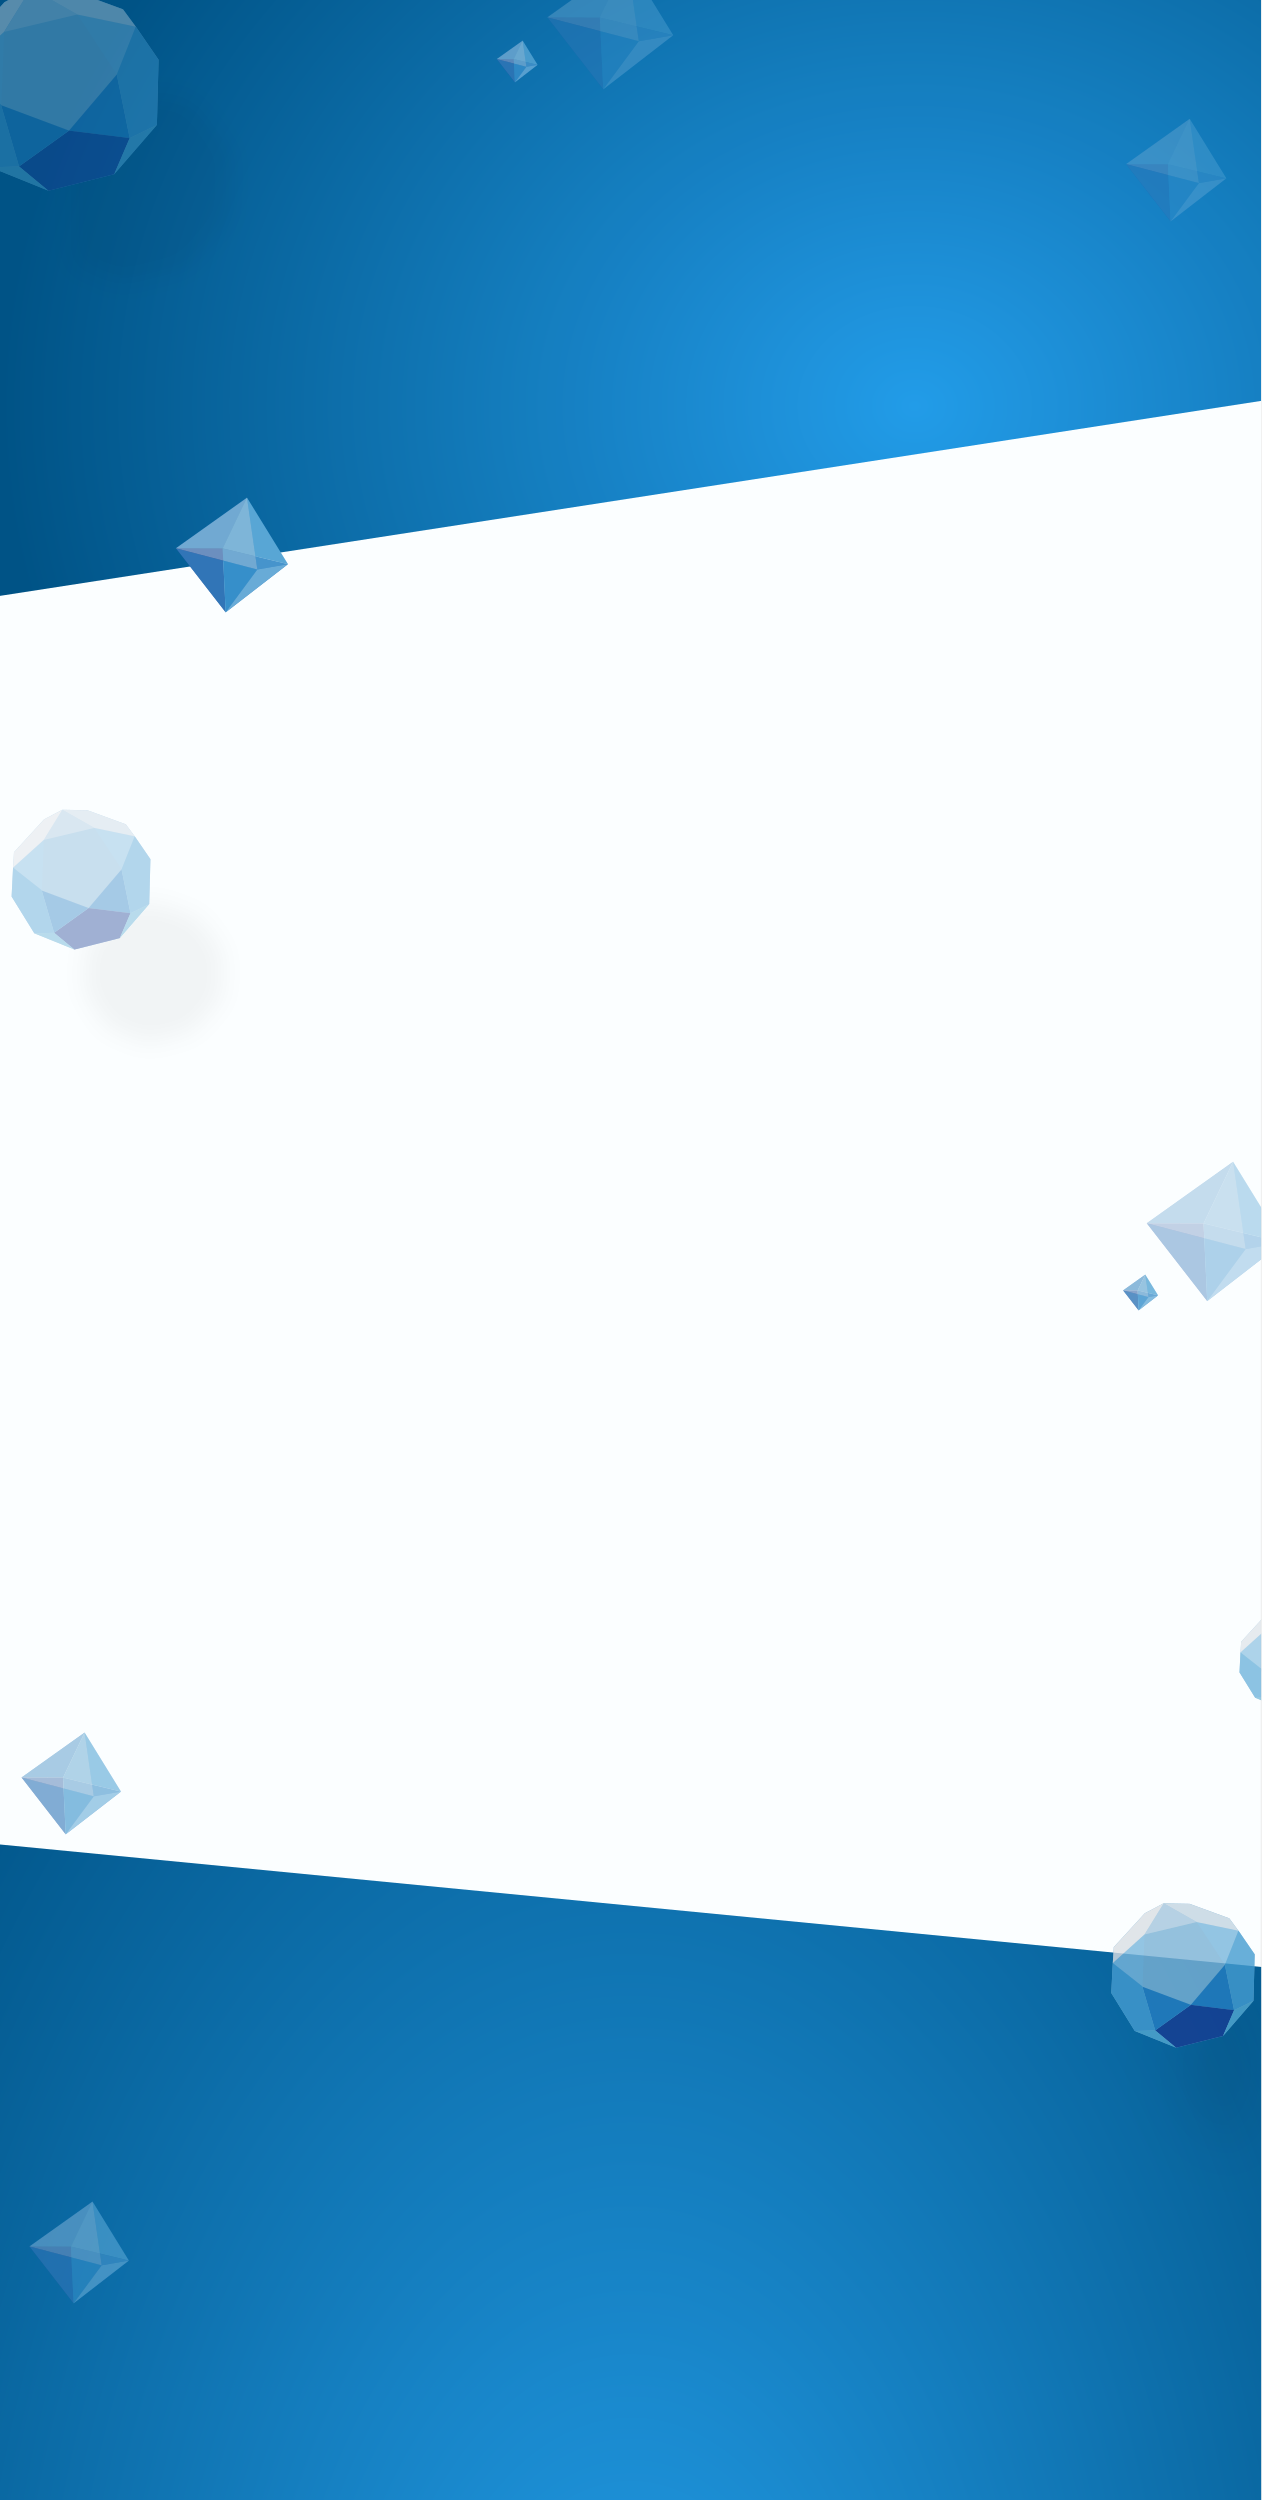
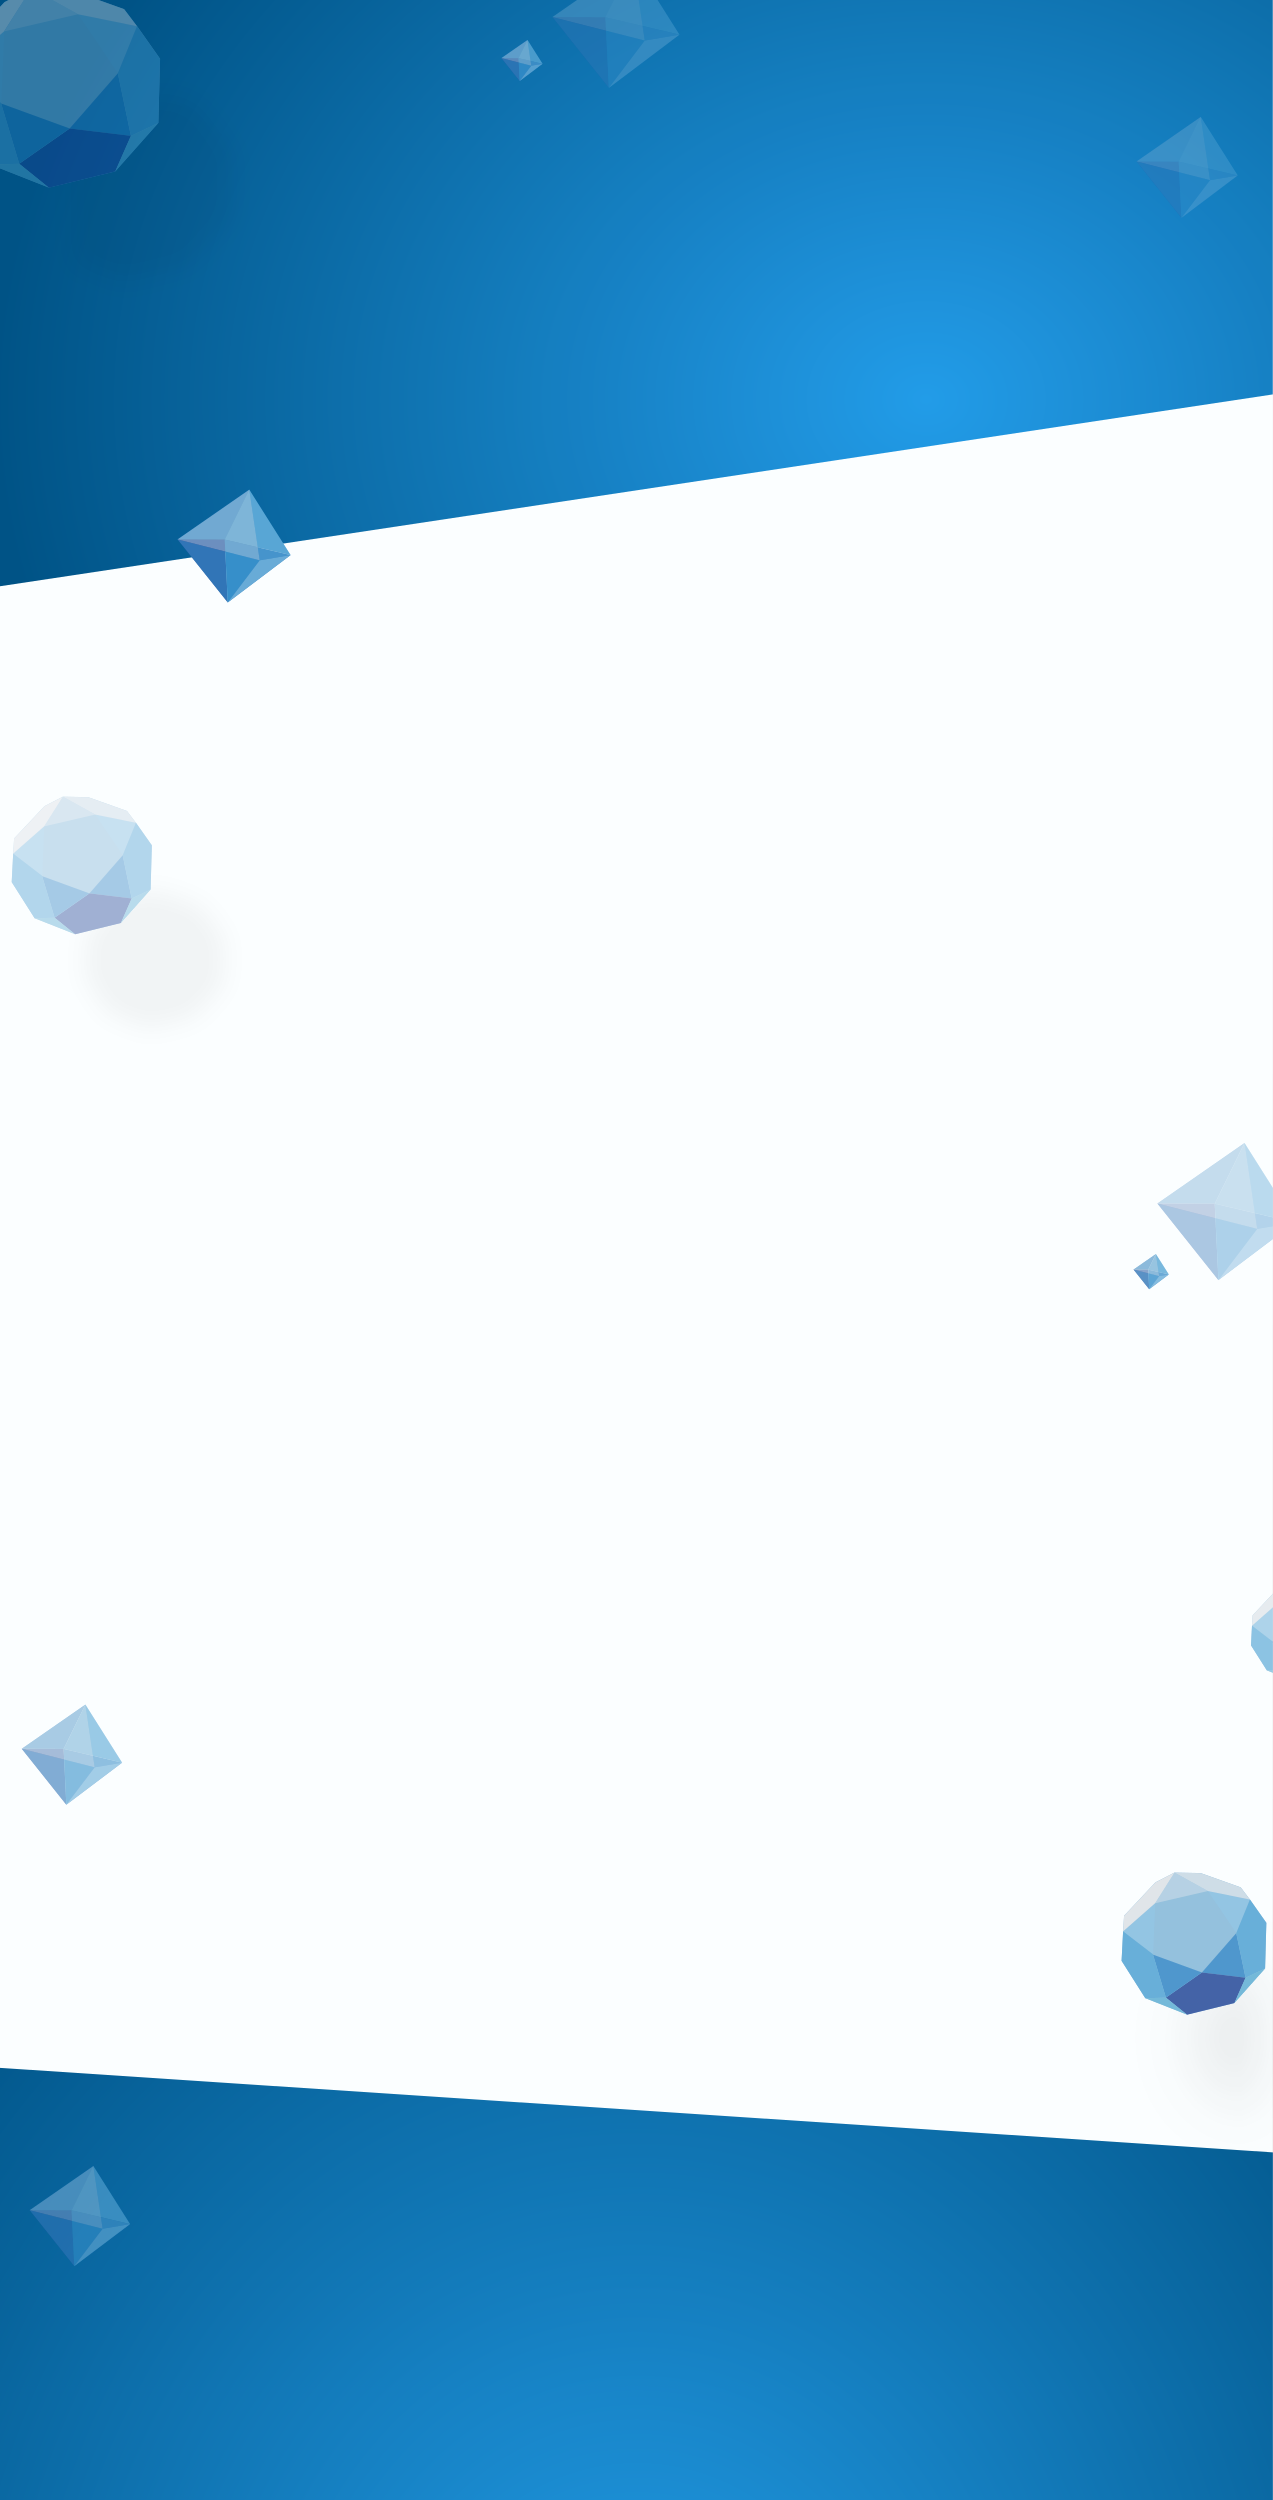
- <svg xmlns="http://www.w3.org/2000/svg" xmlns:xlink="http://www.w3.org/1999/xlink" width="1920" height="3806" viewBox="0 0 1920 3806">
+ <svg xmlns="http://www.w3.org/2000/svg" xmlns:xlink="http://www.w3.org/1999/xlink" width="1920" height="3771" viewBox="0 0 1920 3771">
  <defs>
    <style>.a{fill:#fff;stroke:#707070;}.b{clip-path:url(#a);}.c{fill:#fbfeff;}.d{fill:url(#b);}.e{mix-blend-mode:multiply;fill:url(#c);}.e,.f,.v,.w{isolation:isolate;}.f,.s,.t{opacity:0.4;}.g{fill:#7ab1d4;}.h,.q,.s{fill:#79b6dc;}.i{fill:#247dc1;}.j,.p{fill:#439bd0;}.k{fill:#163c91;}.l{fill:#53a8cf;}.m,.r{fill:#a5c6dd;}.n{fill:#d9dee4;}.o{fill:#c3d4e1;}.p,.r,.w,.x{opacity:0.6;}.q,.u,.v{opacity:0.8;}.y{filter:url(#j);}.z{filter:url(#h);}.aa{filter:url(#f);}.ab{filter:url(#d);}</style>
    <clipPath id="a">
-       <rect class="a" width="1920" height="3806" />
+       <rect class="a" width="1920" height="3771" />
    </clipPath>
    <radialGradient id="b" cx="0.5" cy="0.415" r="0.738" gradientTransform="matrix(-1, -0.001, 0.002, -2.946, 0.999, 2.563)" gradientUnits="objectBoundingBox">
      <stop offset="0" stop-color="#239de8" />
      <stop offset="1" stop-color="#005386" />
    </radialGradient>
    <radialGradient id="c" cx="0.725" cy="0.684" r="0.725" gradientTransform="matrix(-1, -0.004, 0.007, -1.801, 1.445, 1.918)" xlink:href="#b" />
-     <filter id="d" x="-64.774" y="-18.16" width="470.213" height="505.48" filterUnits="userSpaceOnUse">
+     <filter id="d" x="-64.774" y="-17.702" width="470.213" height="497.71" filterUnits="userSpaceOnUse">
      <feOffset dx="110" dy="143" input="SourceAlpha" />
      <feGaussianBlur stdDeviation="18" result="e" />
      <feFlood flood-opacity="0.102" />
      <feComposite operator="in" in2="e" />
      <feComposite in="SourceGraphic" />
    </filter>
-     <filter id="f" x="1653.299" y="2891.95" width="515.347" height="516.964" filterUnits="userSpaceOnUse">
+     <filter id="f" x="1653.299" y="2818.967" width="515.347" height="511.423" filterUnits="userSpaceOnUse">
      <feOffset dx="110" dy="143" input="SourceAlpha" />
      <feGaussianBlur stdDeviation="49.5" result="g" />
      <feFlood flood-opacity="0.102" />
      <feComposite operator="in" in2="g" />
      <feComposite in="SourceGraphic" />
    </filter>
-     <filter id="h" x="17.66" y="1232.649" width="375.345" height="409.91" filterUnits="userSpaceOnUse">
+     <filter id="h" x="17.66" y="1201.6" width="375.345" height="404.547" filterUnits="userSpaceOnUse">
      <feOffset dx="110" dy="143" input="SourceAlpha" />
      <feGaussianBlur stdDeviation="18" result="i" />
      <feFlood flood-opacity="0.102" />
      <feComposite operator="in" in2="i" />
      <feComposite in="SourceGraphic" />
    </filter>
-     <filter id="j" x="1887" y="2454.649" width="310.005" height="344.086" filterUnits="userSpaceOnUse">
+     <filter id="j" x="1887" y="2392.819" width="310.005" height="340.381" filterUnits="userSpaceOnUse">
      <feOffset dx="110" dy="143" input="SourceAlpha" />
      <feGaussianBlur stdDeviation="18" result="k" />
      <feFlood flood-opacity="0.102" />
      <feComposite operator="in" in2="k" />
      <feComposite in="SourceGraphic" />
    </filter>
  </defs>
  <g class="b">
-     <path class="c" d="M0,0H1920l-1.031,3781H-1Z" transform="translate(0 -2)" />
-     <path class="d" d="M0-41.041,1920,145.375v911.543H0Z" transform="translate(0 2849.082)" />
-     <path class="e" d="M0,0H1920V612.293L0,909.142Z" transform="translate(0 -2)" />
-     <g class="f" transform="translate(-1210.33 -191.396)">
-       <g class="ab" transform="matrix(1, 0, 0, 1, 1210.33, 191.4)">
-         <path class="g" d="M138.21,308.264,50.539,272.777l4.7-.151-5.046.151L0,191.565l3.226-63.949,8.415,6.633-8.413-6.633,1.016-.919-1.016.917L5.263,93.8l66.4-72.511L112.051,0,71.195,66.16l.062-.056,0,.085.234-.055L111.99.11l.045.026L167.3,1.258,252,32.28,271.36,58.532l.1.021.011-.028.024.035.009,0,0,.007,34.714,50.557-2.648,99.028-13.9,6.768,13.781-6.651-64.6,74.571-.165.383L138.472,308.48ZM93.789,271.318l75.36-54h0l-75.36,54ZM68.148,178.793l-1.667-.636,0,.014ZM242.581,131.24h0l-.175-.266Z" transform="translate(-64.77 -18.16)" />
-       </g>
-       <g transform="translate(1145.555 173.392)">
-         <path class="g" d="M93.515,0l89.97,62.421L148.553,169.632,37.226,171.813,0,66.3Z" transform="matrix(0.927, 0.375, -0.375, 0.927, 95.925, 4.756)" />
-         <path class="h" d="M8126.76-7389.384l-28.836,72.8-60.37-91.614Z" transform="translate(-7855.258 7447.948)" />
-         <path class="i" d="M8018.27-7181.736l92.508,11.325-19.654-96.871Z" transform="translate(-7848.517 7398.689)" />
-         <path class="j" d="M8149.864-7209.581c1.059-.529,41.307-20.123,41.307-20.123l2.646-99.028-34.746-50.6-28.986,72.97Z" transform="translate(-7887.605 7437.858)" />
-         <path class="k" d="M7901.282-7081.369l76.175-54.585,92.53,11.369-23.688,55.029L7946.09-7044.3Z" transform="translate(-7807.621 7352.78)" />
-         <path class="l" d="M8124.109-7074.249l64.854-74.857-41.275,19.923Z" transform="translate(-7885.515 7357.377)" />
-         <path class="i" d="M7859.32-7195.451l27.292,93.285,76.176-54.586Z" transform="translate(-7792.952 7373.578)" />
-         <path class="h" d="M7830.273-7367.682l-68.028,61.512,63.545,50.1Z" transform="translate(-7759.017 7433.786)" />
-         <path class="m" d="M7907.57-7469.141l-40.736,66.4,111.211-26.48Z" transform="translate(-7795.579 7469.252)" />
-         <path class="n" d="M7830.024-7402.848l41.045-66.465-40.392,21.295-66.4,72.51-2.035,33.81Z" transform="translate(-7759.017 7469.313)" />
-         <path class="j" d="M7760.51-7273.111l-3.229,63.951,50.19,81.211,43.644-1.312-27.608-94.19Z" transform="translate(-7757.281 7400.726)" />
-         <path class="l" d="M7834.984-7050.68l87.833,35.551-44.613-36.946Z" transform="translate(-7784.444 7323.458)" />
-         <path class="o" d="M8088.876-7410.645l-19.406-26.315-84.7-31.02-55.315-1.124,70.463,39.965Z" transform="translate(-7817.47 7469.24)" />
-       </g>
-     </g>
-     <g transform="translate(-10169.808 7208.84)">
-       <path class="i" d="M9367.867-6289.127,9476-6366.155l-36.934,77.278Z" transform="translate(1069.773 -85.008)" />
-       <path class="j" d="M9574.969-6289.963,9674.313-6266l-62.354-101.234Z" transform="translate(933.795 -83.955)" />
-       <path class="k" d="M9444.3-6044.025l-4.579-97.268-71.142-.243Z" transform="translate(1069.095 -232.593)" />
-       <path class="i" d="M9674.39-6117.254l-99.353-23.966,4.59,97.286Z" transform="translate(933.75 -232.695)" />
-       <path class="p" d="M9491.73-6109.593l-48.169,65.207-75.759-97.548Z" transform="translate(1069.815 -232.227)" />
-       <path class="q" d="M9680.143-6072.366l-46.574,8.124-48.166,65.19Z" transform="translate(927.974 -277.56)" />
-       <path class="r" d="M9473.038-6365.021l15.747,109.293-123.926-32.343Z" transform="translate(1072.778 -86.096)" />
-       <path class="s" d="M9679.861-6365.021l62.316,101.175-46.641,8.132Z" transform="translate(865.955 -86.096)" />
-     </g>
-     <g class="t" transform="translate(-8723.279 6632.068)">
-       <path class="i" d="M9367.867-6297.23l96.758-68.925-33.047,69.149Z" transform="translate(1069.77 -85.011)" />
-       <path class="j" d="M9574.969-6298.091l88.895,21.44-55.795-90.585Z" transform="translate(926.311 -83.955)" />
-       <path class="k" d="M9436.336-6054.281l-4.1-87.037-63.658-.218Z" transform="translate(1069.088 -240.699)" />
-       <path class="i" d="M9663.939-6119.775l-88.9-21.445,4.107,87.053Z" transform="translate(926.263 -240.823)" />
-       <path class="p" d="M9478.7-6112.994l-43.1,58.348-67.791-87.287Z" transform="translate(1069.815 -240.329)" />
-       <path class="q" d="M9670.178-6072.366l-41.677,7.27-43.1,58.333Z" transform="translate(920.005 -288.212)" />
-       <path class="r" d="M9461.659-6365.021l14.09,97.8-110.89-28.941Z" transform="translate(1072.776 -86.104)" />
-       <path class="s" d="M9679.861-6365.021l55.762,90.533-41.734,7.276Z" transform="translate(854.573 -86.104)" />
-     </g>
-     <g class="t" transform="translate(-9604.33 6391.068)">
-       <path class="i" d="M9367.867-6279.622l121.477-86.534-41.49,86.814Z" transform="translate(1069.775 -85.004)" />
-       <path class="j" d="M9574.969-6280.427l111.6,26.918-70.049-113.728Z" transform="translate(942.574 -83.955)" />
-       <path class="k" d="M9453.645-6031.991l-5.144-109.271-79.921-.273Z" transform="translate(1069.102 -223.083)" />
-       <path class="i" d="M9686.65-6114.3l-111.613-26.924,5.156,109.292Z" transform="translate(942.532 -223.158)" />
-       <path class="p" d="M9507.024-6105.6l-54.112,73.254L9367.8-6141.934Z" transform="translate(1069.815 -222.721)" />
-       <path class="q" d="M9691.835-6072.366l-52.323,9.126L9585.4-5990Z" transform="translate(937.323 -265.063)" />
-       <path class="r" d="M9486.388-6365.021l17.69,122.781-139.219-36.334Z" transform="translate(1072.78 -86.087)" />
-       <path class="s" d="M9679.861-6365.021l70.007,113.661-52.4,9.135Z" transform="translate(879.307 -86.087)" />
-     </g>
-     <g class="u" transform="translate(-9681.33 6513.068)">
-       <path class="i" d="M9367.867-6338.124l39.351-28.031-13.44,28.122Z" transform="translate(1069.758 -85.025)" />
-       <path class="j" d="M9574.969-6339.116l36.152,8.72-22.691-36.84Z" transform="translate(888.539 -83.955)" />
-       <path class="k" d="M9396.136-6106.051l-1.667-35.4-25.889-.089Z" transform="translate(1069.058 -281.611)" />
-       <path class="i" d="M9611.192-6132.5l-36.155-8.722,1.67,35.4Z" transform="translate(888.479 -281.848)" />
-       <path class="p" d="M9412.9-6130.165l-17.528,23.729-27.57-35.5Z" transform="translate(1069.815 -281.225)" />
-       <path class="q" d="M9619.879-6072.366l-16.949,2.956-17.527,23.724Z" transform="translate(879.784 -341.973)" />
-       <path class="r" d="M9404.227-6365.021l5.73,39.772-45.1-11.77Z" transform="translate(1072.765 -86.143)" />
-       <path class="s" d="M9679.861-6365.021l22.678,36.818-16.973,2.959Z" transform="translate(797.13 -86.143)" />
-     </g>
-     <g class="v" transform="translate(546.244 2724.213)">
-       <g class="aa" transform="matrix(1, 0, 0, 1, -546.24, -2724.21)">
-         <path class="g" d="M98.551,219.809,36.037,194.5l3.349-.108-3.6.108L0,136.6,2.3,91l6,4.73L2.3,91l.725-.655L2.3,91,3.752,66.887,51.1,15.183,79.9,0,50.766,47.176l.044-.04,0,.061.167-.04L79.855.079,79.887.1,119.3.9l60.393,22.12,13.806,18.719.07.015.008-.02.017.025h.006l0,0,24.753,36.05-1.888,70.612-9.911,4.826,9.827-4.743-46.066,53.173-.118.273L98.738,219.964ZM66.877,193.465l53.736-38.506h0l-53.736,38.5ZM48.593,127.489l-1.189-.453,0,.01Zm124.38-33.908h0l-.125-.189Z" transform="translate(1691.8 2897.45)" />
-       </g>
-       <g transform="translate(1145.555 173.347)">
-         <path class="g" d="M66.681,0l64.153,44.51-24.908,76.447-79.383,1.555L0,47.277Z" transform="matrix(0.927, 0.375, -0.375, 0.927, 68.4, 3.392)" />
-         <path class="h" d="M8101.162-7394.781l-20.562,51.912-43.046-65.325Z" transform="translate(-7907.567 7436.541)" />
-         <path class="i" d="M8018.269-7206.282l65.964,8.076-14.015-69.074Z" transform="translate(-7897.225 7360.98)" />
-         <path class="j" d="M8144.187-7258.289c.756-.378,29.454-14.35,29.454-14.35l1.886-70.613-24.774-36.082-20.67,52.032Z" transform="translate(-7957.181 7421.065)" />
-         <path class="k" d="M7901.28-7097.031l54.316-38.922,65.98,8.106-16.892,39.239-71.453,18.008Z" transform="translate(-7834.495 7290.562)" />
-         <path class="l" d="M8124.109-7095.728l46.245-53.377-29.432,14.206Z" transform="translate(-7953.978 7297.613)" />
-         <path class="i" d="M7859.319-7195.45l19.461,66.517,54.318-38.923Z" transform="translate(-7811.995 7322.464)" />
-         <path class="h" d="M7810.751-7367.681l-48.507,43.861,45.312,35.727Z" transform="translate(-7759.943 7414.816)" />
-         <path class="m" d="M7895.881-7469.139l-29.048,47.348,79.3-18.882Z" transform="translate(-7816.024 7469.219)" />
-         <path class="n" d="M7810.575-7421.919l29.266-47.393-28.8,15.185-47.345,51.7-1.451,24.108Z" transform="translate(-7759.943 7469.312)" />
-         <path class="j" d="M7759.583-7273.111l-2.3,45.6,35.788,57.908,31.12-.936L7804.5-7237.7Z" transform="translate(-7757.281 7364.107)" />
-         <path class="l" d="M7834.983-7051.08l62.63,25.35-31.812-26.345Z" transform="translate(-7798.946 7245.586)" />
-         <path class="o" d="M8043.131-7427.419l-13.839-18.764L7968.9-7468.3l-39.442-.8,50.244,28.5Z" transform="translate(-7849.603 7469.2)" />
-       </g>
-     </g>
-     <g class="t" transform="translate(-8691.808 8219.84)">
-       <path class="i" d="M9367.866-6272.563l131.385-93.591-44.875,93.9Z" transform="translate(1069.778 -85.002)" />
-       <path class="j" d="M9574.969-6273.346l120.707,29.114-75.764-123Z" transform="translate(949.093 -83.955)" />
-       <path class="k" d="M9460.582-6023.057l-5.563-118.184-86.439-.295Z" transform="translate(1069.108 -216.023)" />
-       <path class="i" d="M9695.754-6112.1l-120.717-29.12,5.576,118.206Z" transform="translate(949.053 -216.078)" />
-       <path class="p" d="M9518.379-6102.638l-58.527,79.229L9367.8-6141.933Z" transform="translate(1069.815 -215.663)" />
-       <path class="q" d="M9700.515-6072.366l-56.59,9.871-58.523,79.208Z" transform="translate(944.266 -255.785)" />
-       <path class="r" d="M9496.3-6365.02l19.134,132.794-150.574-39.3Z" transform="translate(1072.782 -86.081)" />
-       <path class="s" d="M9679.861-6365.02l75.716,122.931-56.67,9.88Z" transform="translate(889.221 -86.081)" />
-     </g>
-     <g class="u" transform="translate(-8727.789 8391.691)">
-       <path class="i" d="M9367.866-6342.145l33.706-24.01-11.513,24.088Z" transform="translate(1069.759 -85.027)" />
-       <path class="j" d="M9574.969-6343.149l30.966,7.469-19.437-31.555Z" transform="translate(884.826 -83.955)" />
-       <path class="k" d="M9392.182-6111.141l-1.428-30.319-22.175-.076Z" transform="translate(1069.057 -285.635)" />
-       <path class="i" d="M9606.006-6133.75l-30.969-7.471,1.431,30.325Z" transform="translate(884.765 -285.884)" />
-       <path class="p" d="M9406.432-6131.853l-15.015,20.325-23.614-30.406Z" transform="translate(1069.815 -285.247)" />
-       <path class="q" d="M9614.933-6072.366l-14.518,2.532-15.014,20.32Z" transform="translate(875.831 -347.26)" />
-       <path class="r" d="M9398.579-6365.02l4.909,34.067-38.629-10.081Z" transform="translate(1072.765 -86.148)" />
-       <path class="s" d="M9679.861-6365.02l19.424,31.537-14.537,2.535Z" transform="translate(791.483 -86.148)" />
-     </g>
-     <g class="f" transform="translate(-1127.896 1059.412)">
-       <g class="z" transform="matrix(1, 0, 0, 1, 1127.9, -1059.41)">
-         <path class="g" d="M95.391,212.761l-60.51-24.493,3.242-.1-3.483.1L0,132.216,2.226,88.079l5.808,4.578L2.228,88.079l.7-.634-.7.633,1.4-23.335L49.46,14.7,77.337,0l-28.2,45.663.043-.038,0,.059.161-.038L77.294.076l.031.018L115.47.869l58.457,21.411L187.29,40.4l.068.014.008-.019.017.024h.006l0,0,23.959,34.894-1.827,68.348-9.593,4.671,9.511-4.591-44.589,51.468-.114.264L95.572,212.91Zm-30.659-25.5,52.013-37.271h0l-52.013,37.27Zm-17.7-63.86-1.15-.439,0,.01Zm120.392-32.82h0l-.121-.183Z" transform="translate(17.66 1232.65)" />
-       </g>
-       <g transform="translate(1145.555 173.344)">
-         <path class="g" d="M64.543,0l62.1,43.082-24.109,74-76.837,1.505L0,45.761Z" transform="matrix(0.927, 0.375, -0.375, 0.927, 66.207, 3.283)" />
-         <path class="h" d="M8099.123-7395.212l-19.9,50.248-41.667-63.231Z" transform="translate(-7911.734 7435.632)" />
-         <path class="i" d="M8018.27-7208.238l63.848,7.816-13.565-66.859Z" transform="translate(-7901.108 7357.977)" />
-         <path class="j" d="M8143.736-7262.171c.73-.365,28.509-13.889,28.509-13.889l1.827-68.348-23.981-34.925-20.006,50.363Z" transform="translate(-7962.728 7419.727)" />
-         <path class="k" d="M7901.281-7098.279l52.575-37.675,63.864,7.847-16.35,37.98-69.163,17.431Z" transform="translate(-7836.637 7285.605)" />
-         <path class="l" d="M8124.109-7097.44l44.762-51.665-28.488,13.751Z" transform="translate(-7959.434 7292.853)" />
-         <path class="i" d="M7859.32-7195.451l18.836,64.385,52.576-37.675Z" transform="translate(-7813.514 7318.393)" />
-         <path class="h" d="M7809.2-7367.682l-46.953,42.454,43.858,34.582Z" transform="translate(-7760.017 7413.306)" />
-         <path class="m" d="M7894.949-7469.141l-28.115,45.829,76.757-18.276Z" transform="translate(-7817.654 7469.218)" />
-         <path class="n" d="M7809.025-7423.438l28.329-45.874-27.878,14.7-45.827,50.046-1.4,23.335Z" transform="translate(-7760.017 7469.313)" />
-         <path class="j" d="M7759.51-7273.111l-2.229,44.139,34.642,56.051,30.122-.905-19.055-65.009Z" transform="translate(-7757.28 7361.19)" />
-         <path class="l" d="M7834.984-7051.112l60.622,24.537-30.792-25.5Z" transform="translate(-7800.102 7239.382)" />
-         <path class="o" d="M8039.486-7428.756l-13.394-18.162-58.458-21.41-38.178-.775,48.633,27.583Z" transform="translate(-7852.165 7469.197)" />
-       </g>
-     </g>
-     <g class="w" transform="translate(741.445 2281.412)">
-       <g class="y" transform="matrix(1, 0, 0, 1, -741.44, -2281.41)">
-         <path class="g" d="M65.9,146.982,24.1,130.062l2.24-.072-2.406.072L0,91.34,1.538,60.848,5.55,64.011,1.539,60.848l.485-.438-.485.437.97-16.121L34.168,10.153,53.427,0,33.946,31.546l.029-.027,0,.041.111-.026L53.4.053l.021.012L79.771.6l40.384,14.791,9.232,12.517.047.01.005-.013.011.017h0v0L146,52.032l-1.262,47.217-6.627,3.227,6.571-3.171-30.8,35.556-.079.183L66.024,147.086Zm-21.18-17.616,35.932-25.748h0L44.719,129.366ZM32.493,85.25l-.795-.3,0,.007Zm83.171-22.673h0l-.083-.127Z" transform="translate(1887 2454.65)" />
-       </g>
-       <g transform="translate(1145.555 173.311)">
-         <path class="g" d="M44.589,0l42.9,29.763L70.831,80.882,17.75,81.922,0,31.613Z" transform="matrix(0.927, 0.375, -0.375, 0.927, 45.738, 2.268)" />
-         <path class="h" d="M8080.088-7399.226l-13.749,34.713-28.785-43.683Z" transform="translate(-7950.633 7427.15)" />
-         <path class="i" d="M8018.271-7226.492l44.108,5.4-9.372-46.188Z" transform="translate(-7937.331 7329.938)" />
-         <path class="j" d="M8139.516-7298.394c.5-.252,19.695-9.595,19.695-9.595l1.262-47.217-16.567-24.127-13.821,34.792Z" transform="translate(-8014.469 7407.239)" />
-         <path class="k" d="M7901.281-7109.927l36.321-26.027,44.119,5.42-11.295,26.238-47.78,12.042Z" transform="translate(-7856.623 7239.338)" />
-         <path class="l" d="M8124.109-7113.414l30.923-35.692-19.681,9.5Z" transform="translate(-8010.346 7248.411)" />
-         <path class="i" d="M7859.32-7195.452l13.013,44.479L7908.654-7177Z" transform="translate(-7827.676 7280.384)" />
-         <path class="h" d="M7794.681-7367.682l-32.437,29.328,30.3,23.891Z" transform="translate(-7760.706 7399.201)" />
-         <path class="m" d="M7886.257-7469.141l-19.423,31.66,53.026-12.626Z" transform="translate(-7832.859 7469.194)" />
-         <path class="n" d="M7794.563-7437.621l19.57-31.691-19.259,10.153-31.659,34.574-.971,16.12Z" transform="translate(-7760.706 7469.313)" />
-         <path class="j" d="M7758.82-7273.111l-1.54,30.492,23.932,38.722,20.81-.625-13.164-44.91Z" transform="translate(-7757.28 7333.959)" />
-         <path class="l" d="M7834.984-7051.41l41.879,16.95-21.271-17.616Z" transform="translate(-7810.887 7181.474)" />
-         <path class="o" d="M8005.469-7441.23l-9.253-12.547-40.384-14.791-26.375-.536,33.6,19.055Z" transform="translate(-7876.061 7469.168)" />
-       </g>
-     </g>
-     <g class="x" transform="translate(-10404.809 9088.84)">
-       <path class="i" d="M9367.867-6297.8l95.963-68.358-32.777,68.581Z" transform="translate(1069.77 -85.011)" />
-       <path class="j" d="M9574.969-6298.66l88.163,21.265-55.336-89.841Z" transform="translate(925.787 -83.955)" />
-       <path class="k" d="M9435.778-6055l-4.063-86.32-63.135-.216Z" transform="translate(1069.089 -241.267)" />
-       <path class="i" d="M9663.208-6119.952l-88.171-21.269,4.073,86.336Z" transform="translate(925.74 -241.392)" />
-       <path class="p" d="M9477.783-6113.233l-42.748,57.868-67.232-86.568Z" transform="translate(1069.815 -240.897)" />
-       <path class="q" d="M9669.48-6072.366l-41.333,7.209L9585.4-6007.3Z" transform="translate(919.448 -288.957)" />
-       <path class="r" d="M9460.863-6365.021l13.974,96.992-109.978-28.7Z" transform="translate(1072.776 -86.104)" />
-       <path class="s" d="M9679.861-6365.021l55.3,89.787-41.391,7.217Z" transform="translate(853.777 -86.104)" />
-     </g>
-     <g class="x" transform="translate(-10392.809 9802.84)">
-       <path class="i" d="M9367.867-6297.8l95.963-68.358-32.777,68.581Z" transform="translate(1069.77 -85.011)" />
-       <path class="j" d="M9574.969-6298.66l88.163,21.265-55.336-89.841Z" transform="translate(925.787 -83.955)" />
-       <path class="k" d="M9435.778-6055l-4.063-86.32-63.135-.216Z" transform="translate(1069.089 -241.267)" />
-       <path class="i" d="M9663.208-6119.952l-88.171-21.269,4.073,86.336Z" transform="translate(925.74 -241.392)" />
-       <path class="p" d="M9477.783-6113.233l-42.748,57.868-67.232-86.568Z" transform="translate(1069.815 -240.897)" />
-       <path class="q" d="M9669.48-6072.366l-41.333,7.209L9585.4-6007.3Z" transform="translate(919.448 -288.957)" />
-       <path class="r" d="M9460.863-6365.021l13.974,96.992-109.978-28.7Z" transform="translate(1072.776 -86.104)" />
-       <path class="s" d="M9679.861-6365.021l55.3,89.787-41.391,7.217Z" transform="translate(853.777 -86.104)" />
+     <g transform="translate(-64.775 -58.609)">
+       <path class="c" d="M0,0H1920l-1.031,3685.761H-1Z" transform="translate(64.775 56.659)" />
+       <path class="d" d="M0-41.041,1920,86.436V709.773H0Z" transform="translate(64.775 3218.834)" />
+       <path class="e" d="M0,0H1920V596.87L0,886.242Z" transform="translate(64.775 56.659)" />
+       <g class="f" transform="translate(0 40.906)">
+         <g class="ab" transform="matrix(1, 0, 0, 1, 64.77, 17.7)">
+           <path class="g" d="M138.21,300.5,50.539,265.906l4.7-.147-5.046.147L0,186.74,3.226,124.4l8.415,6.466L3.228,124.4l1.016-.9-1.016.894L5.263,91.441l66.4-70.684L112.051,0,71.195,64.493l.062-.054,0,.083.234-.054L111.99.108l.045.025L167.3,1.227,252,31.467,271.36,57.057l.1.02.011-.027.024.034.009,0,0,.007,34.714,49.284-2.648,96.533-13.9,6.6,13.781-6.484-64.6,72.693-.165.373L138.472,300.71ZM93.789,264.484l75.36-52.641h0l-75.36,52.64ZM68.148,174.289l-1.667-.62,0,.014Zm174.433-46.355h0l-.175-.259Z" transform="translate(-64.77 -17.7)" />
+         </g>
+         <g transform="translate(0 0.151)">
+           <path class="g" d="M93.706-.084,182.811,60.2l-35.746,105.2L36.112,168.5-.059,65.6Z" transform="matrix(0.927, 0.375, -0.375, 0.927, 95.717, 3.761)" />
+           <path class="h" d="M8126.76-7389.859l-28.836,70.969-60.37-89.306Z" transform="translate(-7855.258 7446.948)" />
+           <path class="i" d="M8018.27-7183.891l92.508,11.04-19.654-94.43Z" transform="translate(-7848.517 7395.377)" />
+           <path class="j" d="M8149.864-7213.856c1.059-.516,41.307-19.616,41.307-19.616l2.646-96.535-34.746-49.328-28.986,71.133Z" transform="translate(-7887.605 7436.385)" />
+           <path class="k" d="M7901.282-7082.743l76.175-53.21,92.53,11.083-23.688,53.642-100.208,24.619Z" transform="translate(-7807.621 7347.315)" />
+           <path class="l" d="M8124.109-7076.134l64.854-72.972-41.275,19.423Z" transform="translate(-7885.515 7352.133)" />
+           <path class="i" d="M7859.32-7195.451l27.292,90.936,76.176-53.213Z" transform="translate(-7792.952 7369.091)" />
+           <path class="h" d="M7830.273-7367.683l-68.028,59.963,63.545,48.842Z" transform="translate(-7759.017 7432.122)" />
+           <path class="m" d="M7907.57-7469.14l-40.736,64.728,111.211-25.813Z" transform="translate(-7795.579 7469.247)" />
+           <path class="n" d="M7830.024-7404.521l41.045-64.792-40.392,20.759-66.4,70.684-2.035,32.958Z" transform="translate(-7759.017 7469.313)" />
+           <path class="j" d="M7760.51-7273.11l-3.229,62.34,50.19,79.165,43.644-1.278-27.608-91.818Z" transform="translate(-7757.281 7397.512)" />
+           <path class="l" d="M7834.984-7050.715l87.833,34.656-44.613-36.016Z" transform="translate(-7784.444 7316.622)" />
+           <path class="o" d="M8088.876-7412.117l-19.406-25.652-84.7-30.238-55.315-1.1,70.463,38.959Z" transform="translate(-7817.47 7469.235)" />
+         </g>
+       </g>
+       <g transform="translate(332.585 797.173)">
+         <path class="i" d="M9367.867-6291.067,9476-6366.155l-36.934,75.332Z" transform="translate(-9367.846 6366.183)" />
+         <path class="j" d="M9574.969-6291.911l99.345,23.358-62.354-98.684Z" transform="translate(-9503.823 6367.237)" />
+         <path class="k" d="M9444.3-6046.481l-4.579-94.818-71.142-.236Z" transform="translate(-9368.523 6216.654)" />
+         <path class="i" d="M9674.39-6117.859l-99.353-23.362,4.59,94.835Z" transform="translate(-9503.868 6216.548)" />
+         <path class="p" d="M9491.73-6110.407l-48.169,63.564-75.759-95.091Z" transform="translate(-9367.803 6217.025)" />
+         <path class="q" d="M9680.143-6072.366l-46.574,7.919L9585.4-6000.9Z" transform="translate(-9509.644 6171.082)" />
+         <path class="r" d="M9473.038-6365.021l15.747,106.541-123.926-31.53Z" transform="translate(-9364.84 6365.095)" />
+         <path class="s" d="M9679.861-6365.021l62.316,98.626-46.641,7.927Z" transform="translate(-9571.663 6365.095)" />
+       </g>
+       <g class="t" transform="translate(1779.113 234.929)">
+         <path class="i" d="M9367.867-6298.965l96.758-67.189-33.047,67.407Z" transform="translate(-9367.847 6366.18)" />
+         <path class="j" d="M9574.969-6299.833l88.895,20.9-55.795-88.3Z" transform="translate(-9511.307 6367.236)" />
+         <path class="k" d="M9436.336-6056.479l-4.1-84.844-63.658-.212Z" transform="translate(-9368.529 6208.753)" />
+         <path class="i" d="M9663.939-6120.317l-88.9-20.9,4.107,84.86Z" transform="translate(-9511.354 6208.625)" />
+         <path class="p" d="M9478.7-6113.724l-43.1,56.878-67.791-85.088Z" transform="translate(-9367.803 6209.124)" />
+         <path class="q" d="M9670.178-6072.366l-41.677,7.086-43.1,56.863Z" transform="translate(-9517.612 6160.699)" />
+         <path class="r" d="M9461.659-6365.021l14.09,95.334-110.89-28.212Z" transform="translate(-9364.842 6365.087)" />
+         <path class="s" d="M9679.861-6365.021l55.762,88.253-41.734,7.093Z" transform="translate(-9583.044 6365.087)" />
+       </g>
+       <g class="t" transform="translate(898.062)">
+         <path class="i" d="M9367.867-6281.8l121.477-84.354-41.49,84.627Z" transform="translate(-9367.842 6366.186)" />
+         <path class="j" d="M9574.969-6282.615l111.6,26.24-70.049-110.862Z" transform="translate(-9495.043 6367.237)" />
+         <path class="k" d="M9453.645-6034.75l-5.144-106.519-79.921-.266Z" transform="translate(-9368.516 6225.925)" />
+         <path class="i" d="M9686.65-6114.976l-111.613-26.246,5.156,106.539Z" transform="translate(-9495.085 6225.846)" />
+         <path class="p" d="M9507.024-6106.517l-54.112,71.409L9367.8-6141.934Z" transform="translate(-9367.803 6226.292)" />
+         <path class="q" d="M9691.835-6072.366l-52.323,8.9-54.109,71.39Z" transform="translate(-9500.294 6183.262)" />
+         <path class="r" d="M9486.388-6365.021l17.69,119.689-139.219-35.42Z" transform="translate(-9364.837 6365.104)" />
+         <path class="s" d="M9679.861-6365.021l70.007,110.8-52.4,8.9Z" transform="translate(-9558.311 6365.104)" />
+       </g>
+       <g class="u" transform="translate(821.062 118.927)">
+         <path class="i" d="M9367.867-6338.829l39.351-27.326-13.44,27.414Z" transform="translate(-9367.859 6366.165)" />
+         <path class="j" d="M9574.969-6339.826l36.152,8.5-22.691-35.911Z" transform="translate(-9549.078 6367.237)" />
+         <path class="k" d="M9396.136-6106.944l-1.667-34.5-25.889-.086Z" transform="translate(-9368.56 6168.872)" />
+         <path class="i" d="M9611.192-6132.72l-36.155-8.5,1.67,34.511Z" transform="translate(-9549.138 6168.635)" />
+         <path class="p" d="M9412.9-6130.461l-17.528,23.132-27.57-34.6Z" transform="translate(-9367.803 6169.258)" />
+         <path class="q" d="M9619.879-6072.366l-16.949,2.882-17.527,23.125Z" transform="translate(-9557.833 6108.29)" />
+         <path class="r" d="M9404.227-6365.021l5.73,38.771-45.1-11.472Z" transform="translate(-9364.853 6365.047)" />
+         <path class="s" d="M9679.861-6365.021l22.678,35.891-16.973,2.884Z" transform="translate(-9640.486 6365.047)" />
+       </g>
+       <g class="v" transform="translate(1756.574 2883.076)">
+         <g class="aa" transform="matrix(1, 0, 0, 1, -1691.8, -2824.47)">
+           <path class="g" d="M98.551,214.272,36.037,189.605l3.349-.105-3.6.105L0,133.156,2.3,88.705l6,4.611-6-4.611.725-.639L2.3,88.7,3.752,65.2,51.1,14.8,79.9,0,50.766,45.987l.044-.039,0,.059.167-.039L79.855.077l.032.018L119.3.875l60.393,21.563,13.806,18.248.07.014.008-.019.017.024h.006l0,0,24.753,35.142-1.888,68.834-9.911,4.7,9.827-4.623L170.308,196.6l-.118.266L98.738,214.423ZM66.877,188.592l53.736-37.536h0L66.876,188.591ZM48.593,124.278l-1.189-.442,0,.01Zm124.38-33.054h0l-.125-.185Z" transform="translate(1691.8 2824.47)" />
+         </g>
+         <g transform="translate(0 0.108)">
+           <path class="g" d="M66.817-.06l63.537,42.985-25.489,75.01L25.75,120.151-.042,46.777Z" transform="matrix(0.927, 0.375, -0.375, 0.927, 68.251, 2.682)" />
+           <path class="h" d="M8101.162-7395.12l-20.562,50.6-43.046-63.68Z" transform="translate(-7907.567 7435.829)" />
+           <path class="i" d="M8018.269-7207.818l65.964,7.872-14.015-67.333Z" transform="translate(-7897.225 7358.622)" />
+           <path class="j" d="M8144.187-7261.338c.756-.369,29.454-13.988,29.454-13.988l1.886-68.834-24.774-35.174-20.67,50.723Z" transform="translate(-7957.181 7420.017)" />
+           <path class="k" d="M7901.28-7098.011l54.316-37.941,65.98,7.9-16.892,38.25-71.453,17.556Z" transform="translate(-7834.495 7286.665)" />
+           <path class="l" d="M8124.109-7097.071l46.245-52.033-29.432,13.849Z" transform="translate(-7953.978 7293.873)" />
+           <path class="i" d="M7859.319-7195.45l19.461,64.842,54.318-37.943Z" transform="translate(-7811.995 7319.266)" />
+           <path class="h" d="M7810.751-7367.681l-48.507,42.757,45.312,34.827Z" transform="translate(-7759.943 7413.63)" />
+           <path class="m" d="M7895.881-7469.138l-29.048,46.155,79.3-18.407Z" transform="translate(-7816.024 7469.218)" />
+           <path class="n" d="M7810.575-7423.112l29.266-46.2-28.8,14.8-47.345,50.4-1.451,23.5Z" transform="translate(-7759.943 7469.312)" />
+           <path class="j" d="M7759.583-7273.11l-2.3,44.452,35.788,56.451,31.12-.913-19.687-65.472Z" transform="translate(-7757.281 7361.816)" />
+           <path class="l" d="M7834.983-7051.1l62.63,24.712-31.812-25.682Z" transform="translate(-7798.946 7240.712)" />
+           <path class="o" d="M8043.131-7428.469l-13.839-18.291-60.394-21.563-39.442-.781,50.244,27.78Z" transform="translate(-7849.603 7469.198)" />
+         </g>
+       </g>
+       <g class="t" transform="translate(1810.585 1782.708)">
+         <path class="i" d="M9367.866-6274.92l131.385-91.234-44.875,91.53Z" transform="translate(-9367.84 6366.188)" />
+         <path class="j" d="M9574.969-6275.712l120.707,28.38-75.764-119.9Z" transform="translate(-9488.525 6367.236)" />
+         <path class="k" d="M9460.582-6026.041l-5.563-115.207-86.439-.287Z" transform="translate(-9368.51 6232.809)" />
+         <path class="i" d="M9695.754-6112.834l-120.717-28.387,5.576,115.228Z" transform="translate(-9488.564 6232.75)" />
+         <path class="p" d="M9518.379-6103.627l-58.527,77.232L9367.8-6141.933Z" transform="translate(-9367.803 6233.169)" />
+         <path class="q" d="M9700.515-6072.366l-56.59,9.623L9585.4-5985.53Z" transform="translate(-9493.353 6192.306)" />
+         <path class="r" d="M9496.3-6365.02l19.134,129.45-150.574-38.308Z" transform="translate(-9364.836 6365.11)" />
+         <path class="s" d="M9679.861-6365.02l75.716,119.834-56.67,9.631Z" transform="translate(-9548.397 6365.11)" />
+       </g>
+       <g class="u" transform="translate(1774.604 1950.23)">
+         <path class="i" d="M9367.866-6342.75l33.706-23.4-11.513,23.481Z" transform="translate(-9367.859 6366.163)" />
+         <path class="j" d="M9574.969-6343.757l30.966,7.28-19.437-30.76Z" transform="translate(-9552.793 6367.236)" />
+         <path class="k" d="M9392.182-6111.906l-1.428-29.556-22.175-.073Z" transform="translate(-9368.562 6164.95)" />
+         <path class="i" d="M9606.006-6133.938l-30.969-7.283,1.431,29.561Z" transform="translate(-9552.854 6164.702)" />
+         <path class="p" d="M9406.432-6132.106l-15.015,19.813-23.614-29.64Z" transform="translate(-9367.803 6165.338)" />
+         <path class="q" d="M9614.933-6072.366l-14.518,2.469-15.014,19.808Z" transform="translate(-9561.787 6103.135)" />
+         <path class="r" d="M9398.579-6365.02l4.909,33.21-38.629-9.827Z" transform="translate(-9364.854 6365.043)" />
+         <path class="s" d="M9679.861-6365.02l19.424,30.743-14.537,2.471Z" transform="translate(-9646.136 6365.043)" />
+       </g>
+       <g class="f" transform="translate(82.434 1260.208)">
+         <g class="z" transform="matrix(1, 0, 0, 1, -17.66, -1201.6)">
+           <path class="g" d="M95.391,207.4l-60.51-23.876,3.242-.1-3.483.1L0,128.886,2.226,85.861l5.808,4.463L2.228,85.861l.7-.618-.7.617,1.4-22.748L49.46,14.326,77.337,0l-28.2,44.513.043-.037,0,.057.161-.037L77.294.074l.031.017L115.47.847l58.457,20.871L187.29,39.381l.068.014.008-.019.017.024h.006l0,0L211.345,73.42l-1.827,66.626-9.593,4.553,9.511-4.475L164.848,190.3l-.114.258L95.572,207.547ZM64.732,182.544l52.013-36.332h0L64.732,182.544Zm-17.7-62.252-1.15-.428,0,.009ZM167.427,88.3h0l-.121-.179Z" transform="translate(17.66 1201.6)" />
+         </g>
+         <g transform="translate(0 0.104)">
+           <path class="g" d="M64.675-.058l61.5,41.606-24.672,72.6L24.924,116.3-.041,45.277Z" transform="matrix(0.927, 0.375, -0.375, 0.927, 66.063, 2.596)" />
+           <path class="h" d="M8099.123-7395.54l-19.9,48.982-41.667-61.639Z" transform="translate(-7911.734 7434.94)" />
+           <path class="i" d="M8018.27-7209.726l63.848,7.62-13.565-65.175Z" transform="translate(-7901.108 7355.691)" />
+           <path class="j" d="M8143.736-7265.123c.73-.355,28.509-13.539,28.509-13.539l1.827-66.627-23.981-34.046-20.006,49.1Z" transform="translate(-7962.728 7418.713)" />
+           <path class="k" d="M7901.281-7099.229l52.575-36.725,63.864,7.648-16.35,37.023-69.163,16.992Z" transform="translate(-7836.637 7281.835)" />
+           <path class="l" d="M8124.109-7098.74l44.762-50.365-28.488,13.4Z" transform="translate(-7959.434 7289.229)" />
+           <path class="i" d="M7859.32-7195.451l18.836,62.763,52.576-36.727Z" transform="translate(-7813.514 7315.297)" />
+           <path class="h" d="M7809.2-7367.682l-46.953,41.385,43.858,33.712Z" transform="translate(-7760.017 7412.159)" />
+           <path class="m" d="M7894.949-7469.14l-28.115,44.675,76.757-17.817Z" transform="translate(-7817.654 7469.217)" />
+           <path class="n" d="M7809.025-7424.593l28.329-44.719-27.878,14.329-45.827,48.784-1.4,22.749Z" transform="translate(-7760.017 7469.313)" />
+           <path class="j" d="M7759.51-7273.11l-2.229,43.027,34.642,54.639,30.122-.882-19.055-63.372Z" transform="translate(-7757.28 7358.972)" />
+           <path class="l" d="M7834.984-7051.135l60.622,23.917-30.792-24.857Z" transform="translate(-7800.102 7234.664)" />
+           <path class="o" d="M8039.486-7429.772l-13.394-17.705-58.458-20.871-38.178-.756,48.633,26.889Z" transform="translate(-7852.165 7469.197)" />
+         </g>
+       </g>
+       <g class="w" transform="translate(1951.775 2451.427)">
+         <g class="y" transform="matrix(1, 0, 0, 1, -1887, -2392.82)">
+           <path class="g" d="M65.9,143.28,24.1,126.786l2.24-.07-2.406.07L0,89.039,1.538,59.316,5.55,62.4,1.539,59.316l.485-.427-.485.426L2.509,43.6,34.168,9.9,53.427,0,33.946,30.751l.029-.026,0,.04.111-.026L53.4.051l.021.012L79.771.585,120.155,15l9.232,12.2.047.01.005-.013.011.016h0v0L146,50.721l-1.262,46.028-6.627,3.146,6.571-3.092-30.8,34.66-.079.178L66.024,143.381Zm-21.18-17.172,35.932-25.1h0l-35.932,25.1ZM32.493,83.1l-.795-.3,0,.006ZM115.664,61h0l-.083-.123Z" transform="translate(1887 2392.82)" />
+         </g>
+         <g transform="translate(0 0.072)">
+           <path class="g" d="M44.68-.04,87.166,28.7,70.122,78.861l-52.9,1.482L-.028,31.279Z" transform="matrix(0.927, 0.375, -0.375, 0.927, 45.639, 1.793)" />
+           <path class="h" d="M8080.088-7399.452l-13.749,33.838-28.785-42.582Z" transform="translate(-7950.633 7426.672)" />
+           <path class="i" d="M8018.271-7227.52l44.108,5.263-9.372-45.024Z" transform="translate(-7937.331 7328.359)" />
+           <path class="j" d="M8139.516-7300.433c.5-.247,19.695-9.354,19.695-9.354l1.262-46.027-16.567-23.521-13.821,33.917Z" transform="translate(-8014.469 7406.537)" />
+           <path class="k" d="M7901.281-7110.583l36.321-25.37,44.119,5.284-11.295,25.577-47.78,11.738Z" transform="translate(-7856.623 7236.735)" />
+           <path class="l" d="M8124.109-7114.312l30.923-34.793-19.681,9.26Z" transform="translate(-8010.346 7245.911)" />
+           <path class="i" d="M7859.32-7195.452l13.013,43.359,36.321-25.371Z" transform="translate(-7827.676 7278.246)" />
+           <path class="h" d="M7794.681-7367.682l-32.437,28.59,30.3,23.289Z" transform="translate(-7760.706 7398.405)" />
+           <path class="m" d="M7886.257-7469.14l-19.423,30.862,53.026-12.308Z" transform="translate(-7832.859 7469.193)" />
+           <path class="n" d="M7794.563-7438.419l19.57-30.894-19.259,9.9-31.659,33.7-.971,15.714Z" transform="translate(-7760.706 7469.313)" />
+           <path class="j" d="M7758.82-7273.11l-1.54,29.723,23.932,37.748,20.81-.61-13.164-43.779Z" transform="translate(-7757.28 7332.425)" />
+           <path class="l" d="M7834.984-7051.427l41.879,16.524-21.271-17.173Z" transform="translate(-7810.887 7178.211)" />
+           <path class="o" d="M8005.469-7441.932l-9.253-12.231-40.384-14.418-26.375-.522,33.6,18.576Z" transform="translate(-7876.061 7469.168)" />
+         </g>
+       </g>
+       <g class="x" transform="translate(97.584 2629.818)">
+         <path class="i" d="M9367.867-6299.518l95.963-66.637-32.777,66.853Z" transform="translate(-9367.848 6366.18)" />
+         <path class="j" d="M9574.969-6300.388l88.163,20.728-55.336-87.577Z" transform="translate(-9511.831 6367.237)" />
+         <path class="k" d="M9435.778-6057.179l-4.063-84.146-63.135-.21Z" transform="translate(-9368.529 6208.2)" />
+         <path class="i" d="M9663.208-6120.489l-88.171-20.732,4.073,84.161Z" transform="translate(-9511.879 6208.071)" />
+         <path class="p" d="M9477.783-6113.956l-42.748,56.41-67.232-84.388Z" transform="translate(-9367.803 6208.571)" />
+         <path class="q" d="M9669.48-6072.366l-41.333,7.028-42.745,56.395Z" transform="translate(-9518.171 6159.968)" />
+         <path class="r" d="M9460.863-6365.021l13.974,94.55-109.978-27.981Z" transform="translate(-9364.842 6365.086)" />
+         <path class="s" d="M9679.861-6365.021l55.3,87.525-41.391,7.036Z" transform="translate(-9583.841 6365.086)" />
+       </g>
+       <g class="x" transform="translate(109.584 3325.832)">
+         <path class="i" d="M9367.867-6299.518l95.963-66.637-32.777,66.853Z" transform="translate(-9367.848 6366.18)" />
+         <path class="j" d="M9574.969-6300.388l88.163,20.728-55.336-87.577Z" transform="translate(-9511.831 6367.237)" />
+         <path class="k" d="M9435.778-6057.179l-4.063-84.146-63.135-.21Z" transform="translate(-9368.529 6208.2)" />
+         <path class="i" d="M9663.208-6120.489l-88.171-20.732,4.073,84.161Z" transform="translate(-9511.879 6208.071)" />
+         <path class="p" d="M9477.783-6113.956l-42.748,56.41-67.232-84.388Z" transform="translate(-9367.803 6208.571)" />
+         <path class="q" d="M9669.48-6072.366l-41.333,7.028-42.745,56.395Z" transform="translate(-9518.171 6159.968)" />
+         <path class="r" d="M9460.863-6365.021l13.974,94.55-109.978-27.981Z" transform="translate(-9364.842 6365.086)" />
+         <path class="s" d="M9679.861-6365.021l55.3,87.525-41.391,7.036Z" transform="translate(-9583.841 6365.086)" />
+       </g>
    </g>
  </g>
</svg>
